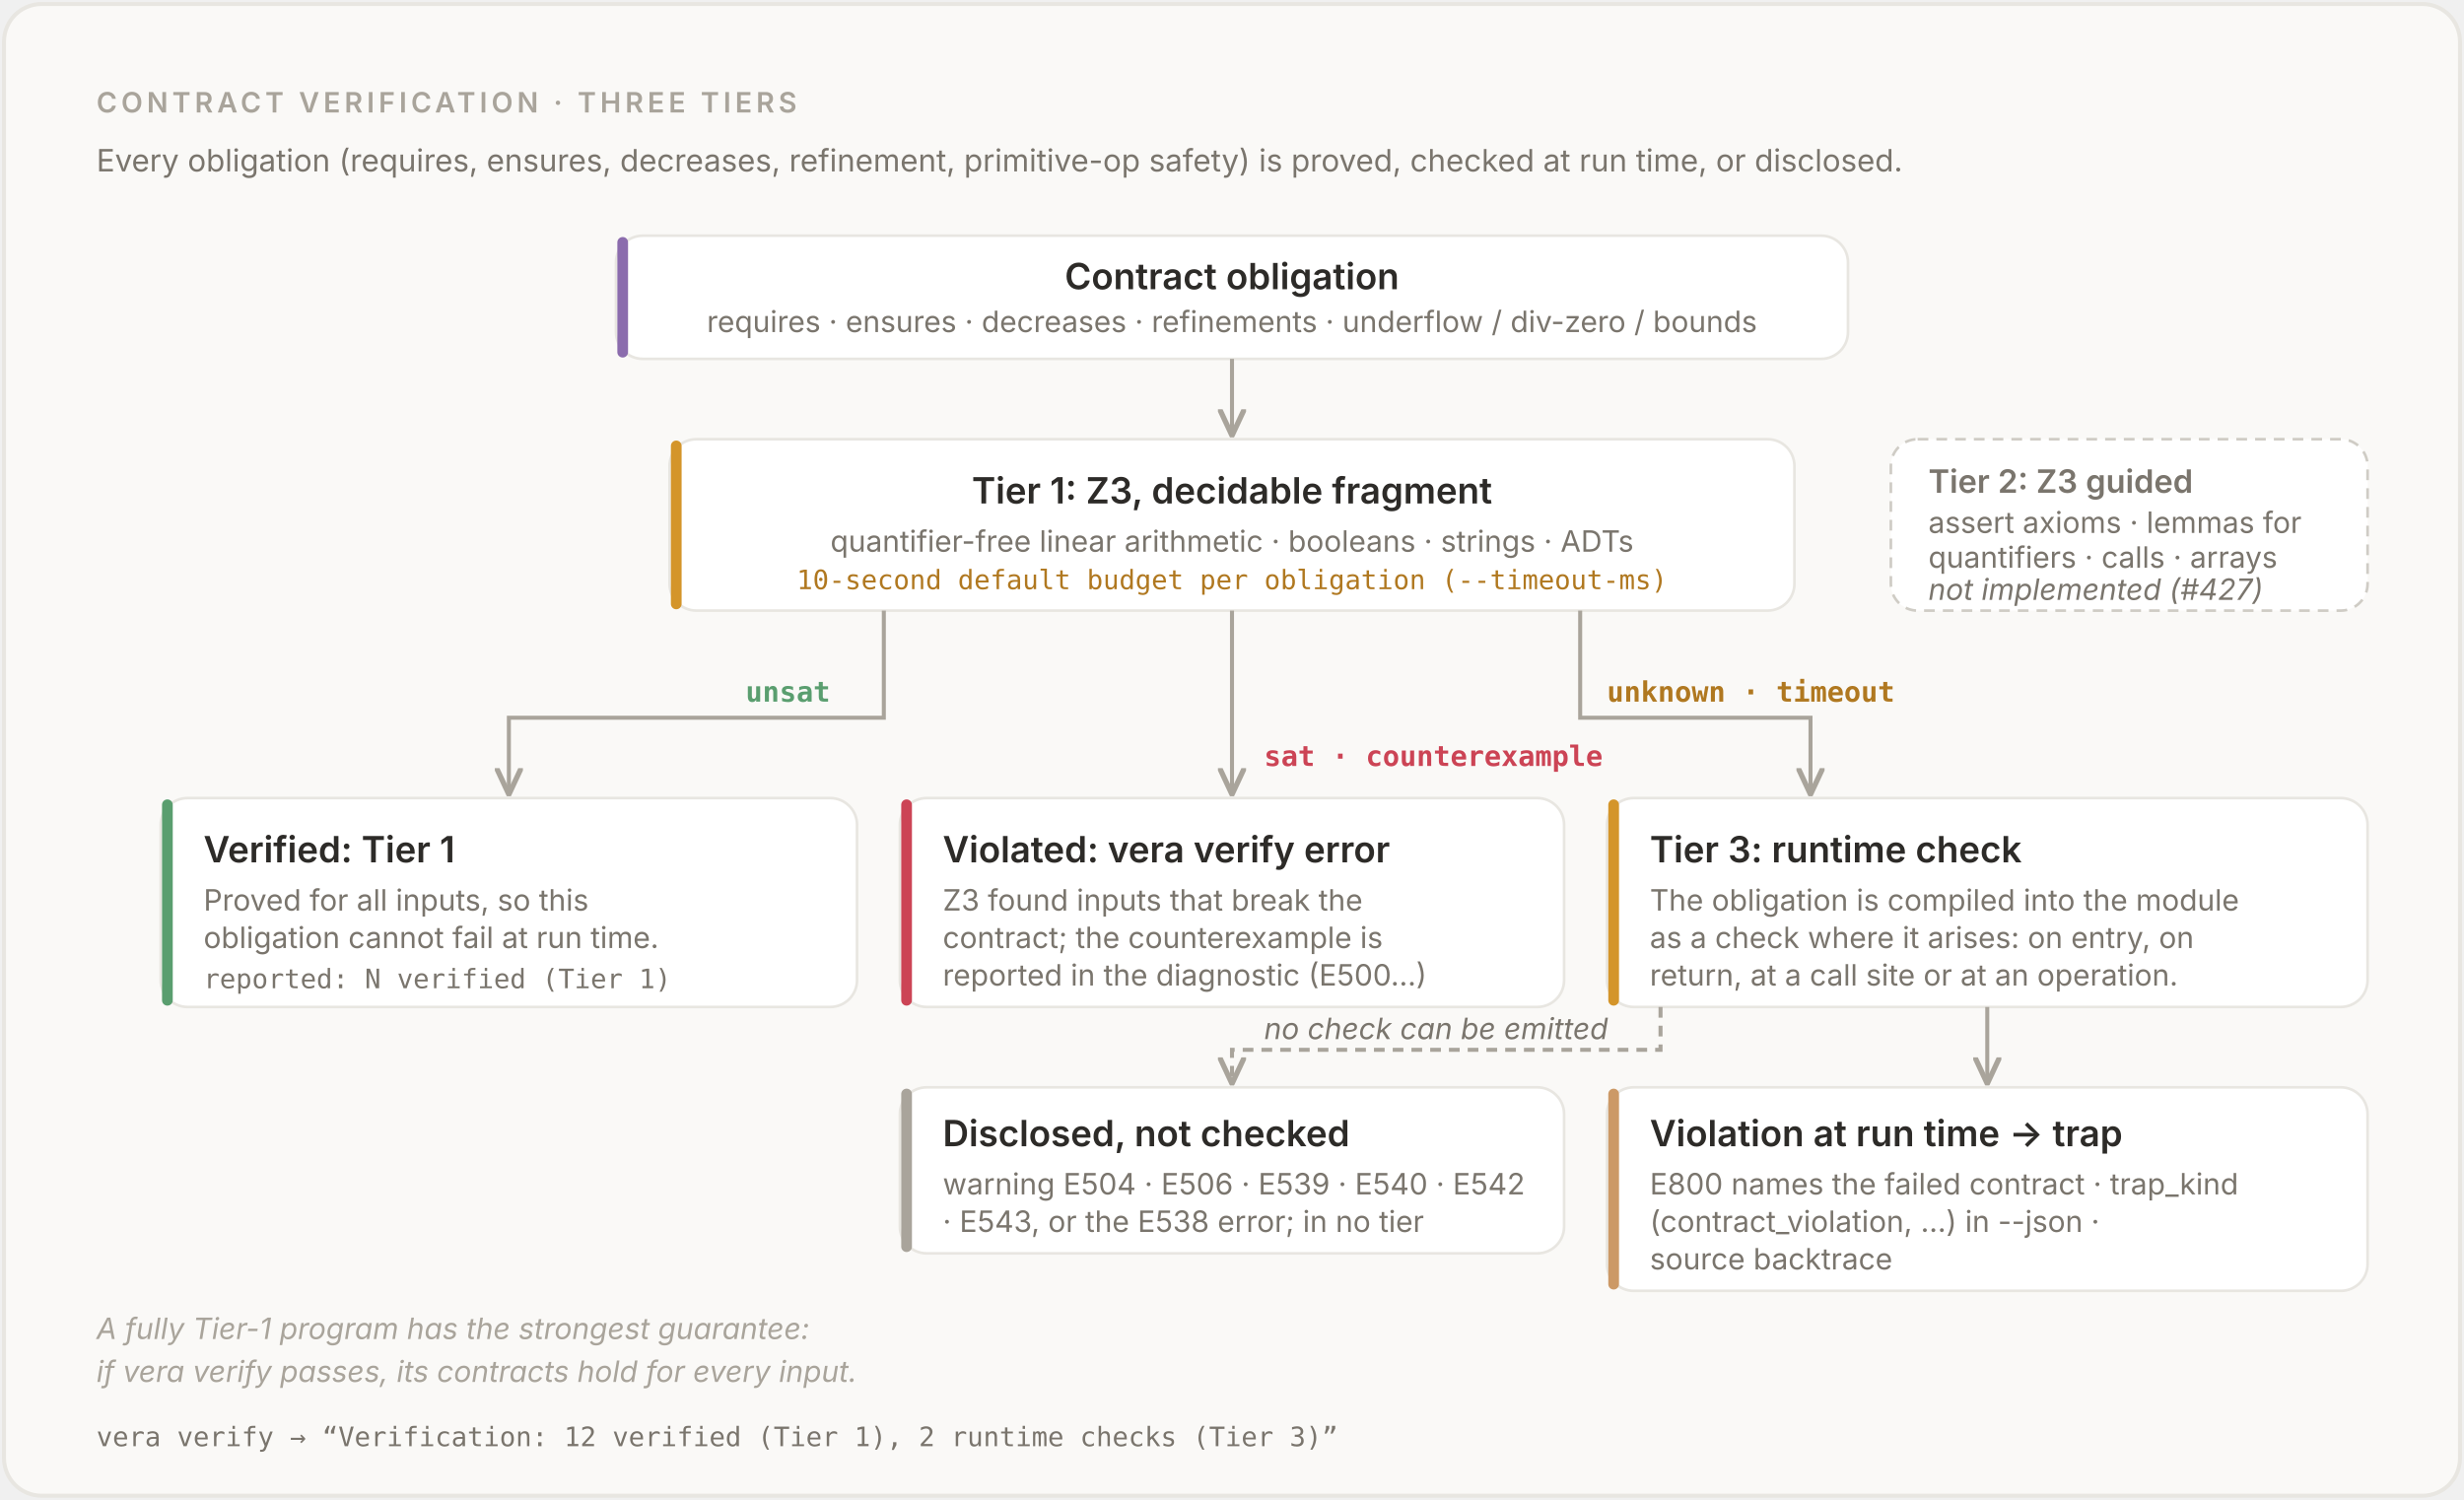
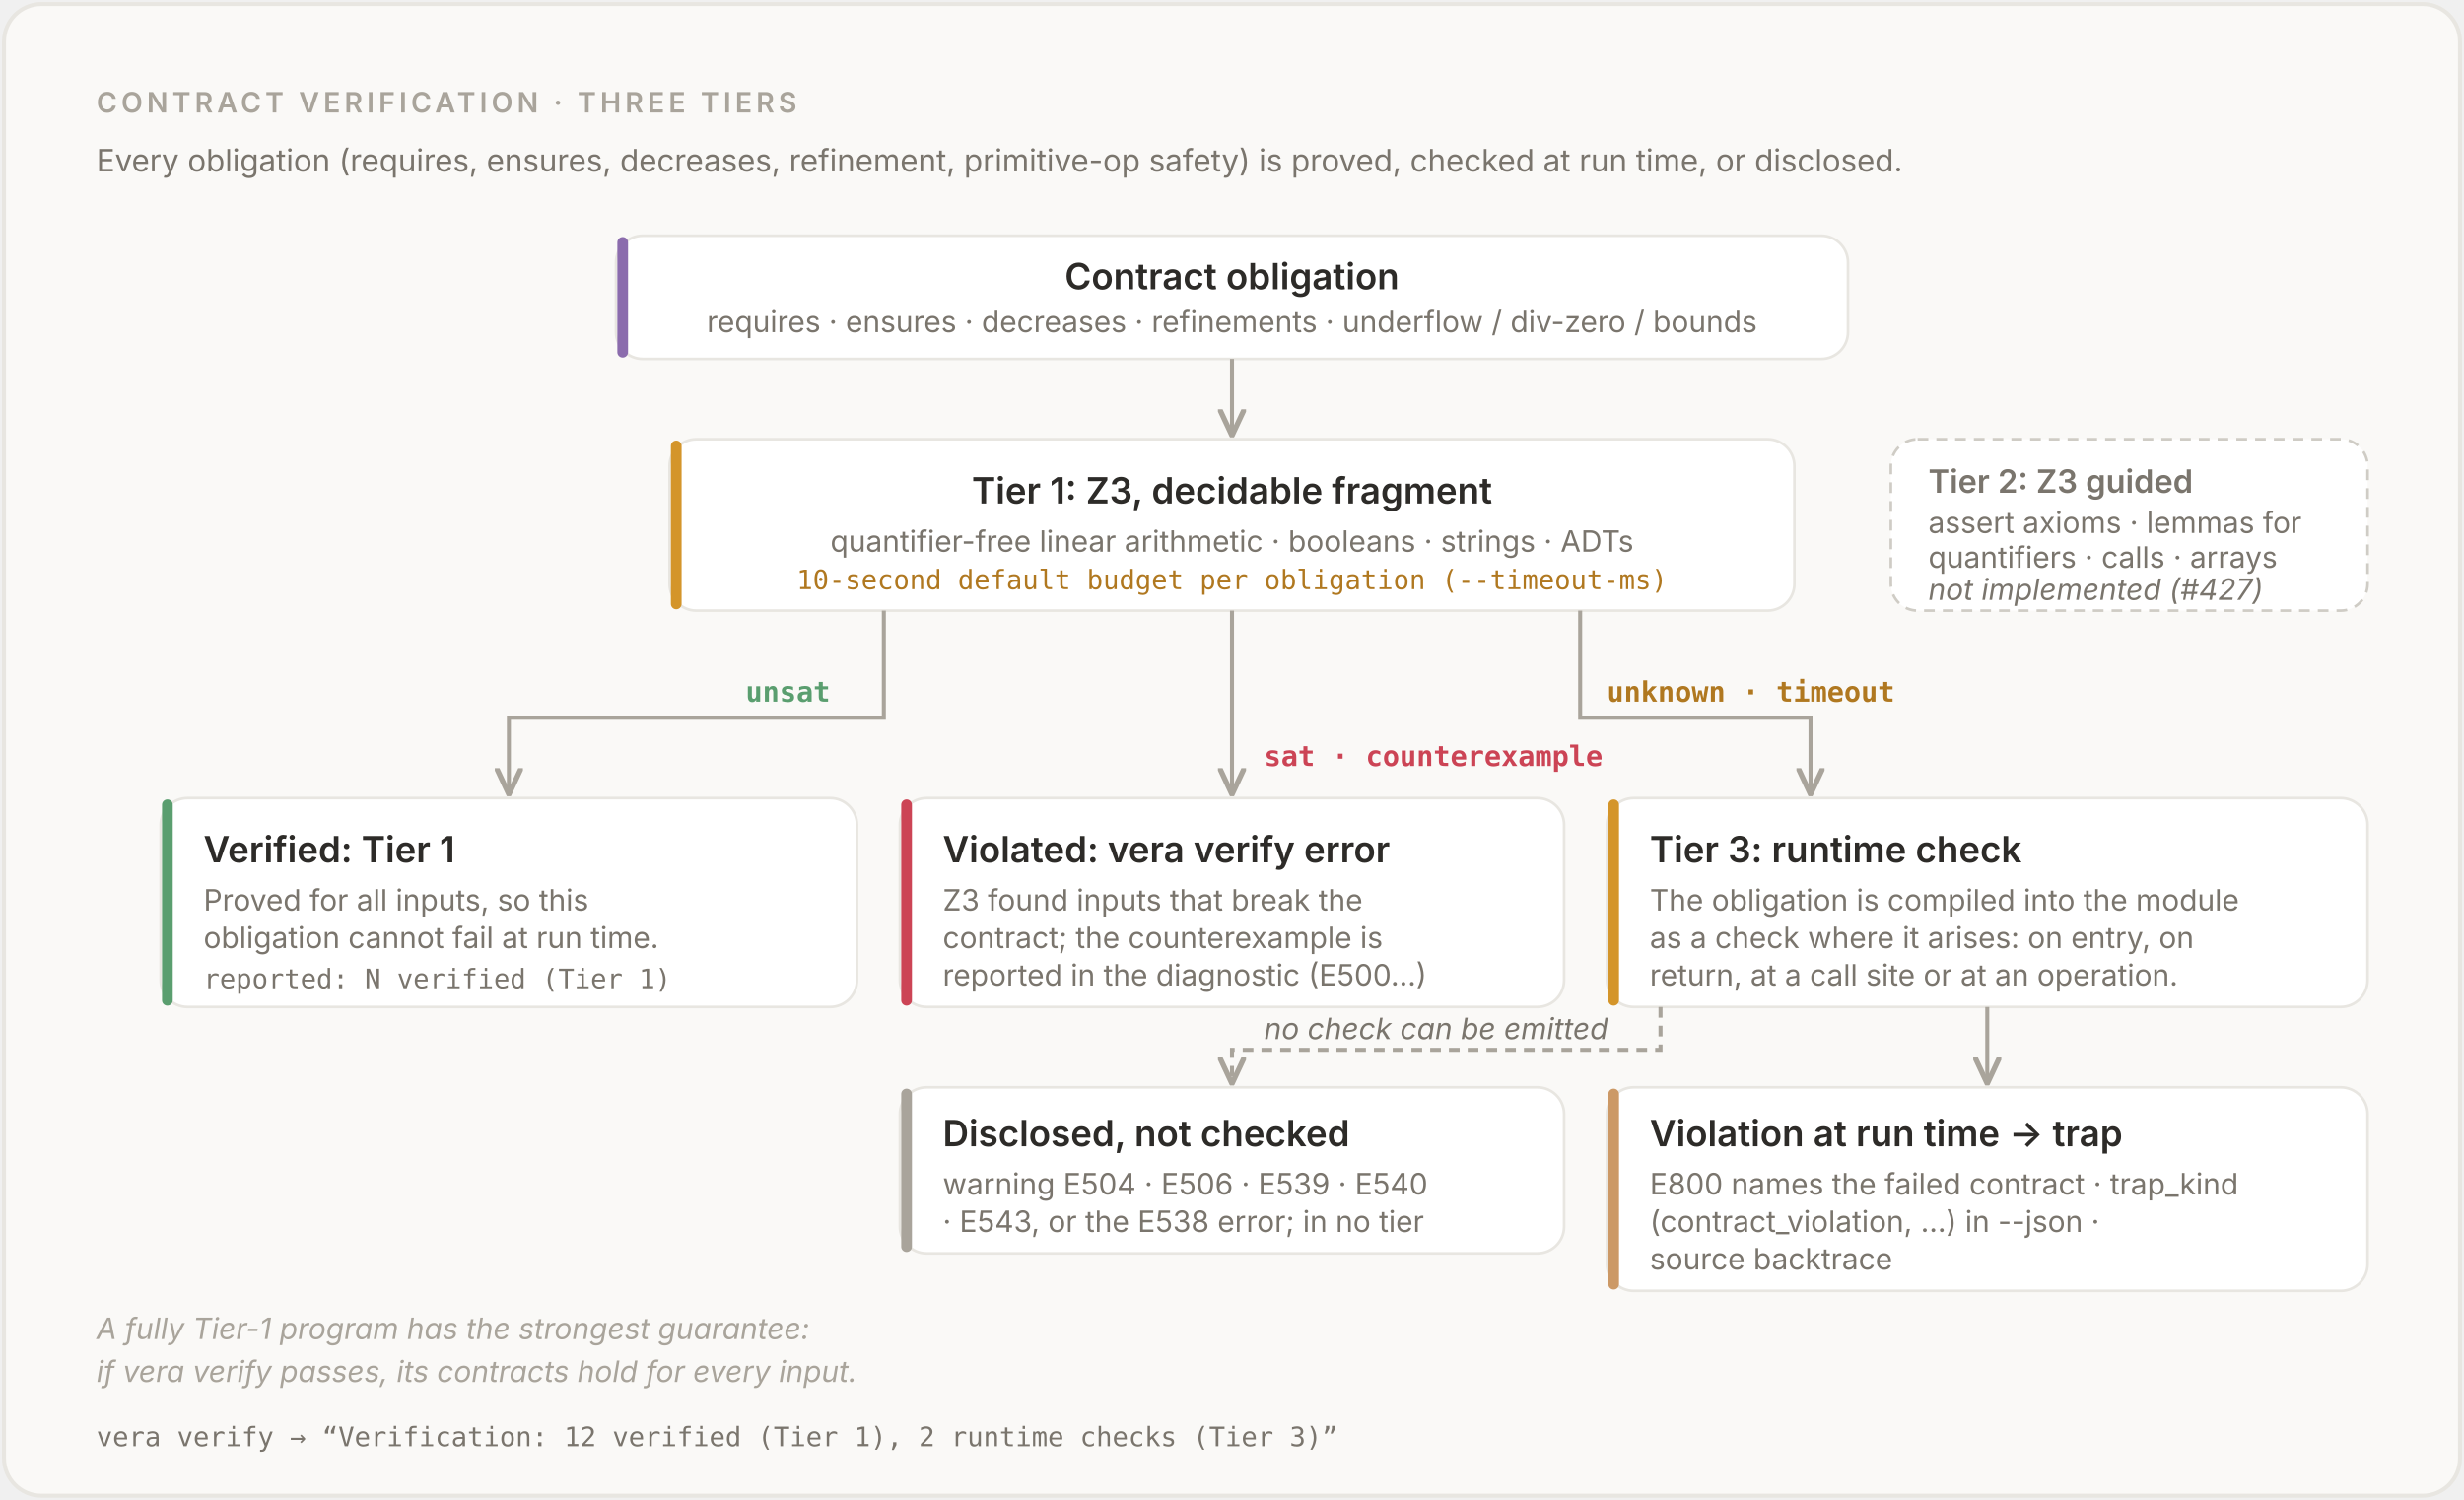
<svg xmlns="http://www.w3.org/2000/svg" width="920" height="560" viewBox="0 0 920 560" role="img" aria-labelledby="title">
  <defs>
    <marker id="arr" viewBox="0 0 8 8" refX="7" refY="4" markerWidth="7" markerHeight="7" orient="auto-start-reverse">
      <path d="M0,0.5 L7.5,4 L0,7.5" fill="none" stroke="#a9a49b" stroke-width="1.5" stroke-linecap="round" stroke-linejoin="round" />
    </marker>
    <style>
      .f  { font-family: -apple-system, BlinkMacSystemFont, 'Segoe UI', system-ui, sans-serif; }
      .m  { font-family: 'SF Mono', Menlo, Monaco, Consolas, monospace; }
      .micro { font-size: 10.5px; font-weight: 600; letter-spacing: 1.5px; fill: #a9a49b; }
      .sub { font-size: 11.5px; fill: #7a756d; }
      .card { fill: #ffffff; stroke: #e8e6e1; stroke-width: 1; }
      .title { font-size: 13.5px; font-weight: 600; fill: #2d2b28; }
      .desc { font-size: 11px; fill: #7a756d; }
      .edge { fill: none; stroke: #a9a49b; stroke-width: 1.5; }
      .lbl { font-size: 10.5px; font-weight: 600; }
      .footi { font-size: 11px; font-style: italic; fill: #a9a49b; }
    </style>
  </defs>
  <rect x="1.5" y="1.5" width="917" height="557" rx="14" fill="#faf9f7" stroke="#e8e6e1" stroke-width="1.5" />
  <text class="f micro" x="36" y="42">CONTRACT VERIFICATION · THREE TIERS</text>
  <text class="f sub" x="36" y="64">Every obligation (requires, ensures, decreases, refinement, primitive-op safety) is proved, checked at run time, or disclosed.</text>
  <g>
    <rect class="card" x="230" y="88" width="460" height="46" rx="10" />
    <rect x="230.5" y="88.5" width="4" height="45" rx="2" fill="#8b6cad" />
    <text class="f title" x="460" y="108" text-anchor="middle">Contract obligation</text>
    <text class="f desc" x="460" y="124" text-anchor="middle">requires · ensures · decreases · refinements · underflow / div-zero / bounds</text>
  </g>
  <line class="edge" x1="460" y1="134" x2="460" y2="162" marker-end="url(#arr)" />
  <g>
    <rect class="card" x="250" y="164" width="420" height="64" rx="10" />
    <rect x="250.5" y="164.5" width="4" height="63" rx="2" fill="#d4952a" />
    <text class="f title" x="460" y="188" text-anchor="middle">Tier 1: Z3, decidable fragment</text>
    <text class="f desc" x="460" y="206" text-anchor="middle">quantifier-free linear arithmetic · booleans · strings · ADTs</text>
    <text class="m" x="460" y="220" text-anchor="middle" font-size="10px" fill="#b07820">10-second default budget per obligation (--timeout-ms)</text>
  </g>
  <g>
    <rect x="706" y="164" width="178" height="64" rx="10" fill="#ffffff" stroke="#cfccc5" stroke-width="1" stroke-dasharray="4 3" />
    <text class="f" x="720" y="184" font-size="12px" font-weight="600" fill="#7a756d">Tier 2: Z3 guided</text>
    <text class="f desc" x="720" y="199">assert axioms · lemmas for</text>
    <text class="f desc" x="720" y="212">quantifiers · calls · arrays</text>
    <text class="f desc" x="720" y="224" font-style="italic" fill="#a9a49b">not implemented (#427)</text>
  </g>
  <polyline class="edge" points="330,228 330,268 190,268 190,296" marker-end="url(#arr)" />
  <text class="m lbl" x="310" y="262" text-anchor="end" fill="#5a9e6f">unsat</text>
  <line class="edge" x1="460" y1="228" x2="460" y2="296" marker-end="url(#arr)" />
  <text class="m lbl" x="472" y="286" fill="#c45">sat · counterexample</text>
  <polyline class="edge" points="590,228 590,268 676,268 676,296" marker-end="url(#arr)" />
  <text class="m lbl" x="600" y="262" fill="#b07820">unknown · timeout</text>
  <g>
    <rect class="card" x="60" y="298" width="260" height="78" rx="10" />
    <rect x="60.5" y="298.5" width="4" height="77" rx="2" fill="#5a9e6f" />
    <text class="f title" x="76" y="322" fill="#3d7a4d">Verified: Tier 1</text>
    <text class="f desc" x="76" y="340">Proved for all inputs, so this</text>
    <text class="f desc" x="76" y="354">obligation cannot fail at run time.</text>
    <text class="m" x="76" y="369" font-size="10px" fill="#7a756d">reported: N verified (Tier 1)</text>
  </g>
  <g>
    <rect class="card" x="336" y="298" width="248" height="78" rx="10" />
    <rect x="336.5" y="298.5" width="4" height="77" rx="2" fill="#c45" />
    <text class="f title" x="352" y="322" fill="#a83838">Violated: vera verify error</text>
    <text class="f desc" x="352" y="340">Z3 found inputs that break the</text>
    <text class="f desc" x="352" y="354">contract; the counterexample is</text>
    <text class="f desc" x="352" y="368">reported in the diagnostic (E500…)</text>
  </g>
  <g>
    <rect class="card" x="600" y="298" width="284" height="78" rx="10" />
    <rect x="600.5" y="298.5" width="4" height="77" rx="2" fill="#d4952a" />
    <text class="f title" x="616" y="322" fill="#b07820">Tier 3: runtime check</text>
    <text class="f desc" x="616" y="340">The obligation is compiled into the module</text>
    <text class="f desc" x="616" y="354">as a check where it arises: on entry, on</text>
    <text class="f desc" x="616" y="368">return, at a call site or at an operation.</text>
  </g>
  <line class="edge" x1="742" y1="376" x2="742" y2="404" marker-end="url(#arr)" />
  <g>
    <rect class="card" x="600" y="406" width="284" height="76" rx="10" />
    <rect x="600.5" y="406.5" width="4" height="75" rx="2" fill="#cc9966" />
    <text class="f title" x="616" y="428">Violation at run time → trap</text>
    <text class="f desc" x="616" y="446">E800 names the failed contract · trap_kind</text>
    <text class="f desc" x="616" y="460">(contract_violation, …) in --json ·</text>
    <text class="f desc" x="616" y="474">source backtrace</text>
  </g>
  <polyline class="edge" points="620,376 620,392 460,392 460,404" marker-end="url(#arr)" stroke-dasharray="4 3" />
  <text class="f desc" x="472" y="388" font-style="italic">no check can be emitted</text>
  <g>
    <rect class="card" x="336" y="406" width="248" height="62" rx="10" />
    <rect x="336.5" y="406.5" width="4" height="61" rx="2" fill="#a9a49b" />
    <text class="f title" x="352" y="428">Disclosed, not checked</text>
-     <text class="f desc" x="352" y="446">warning E504 · E506 · E539 · E540 · E542</text>
+     <text class="f desc" x="352" y="446">warning E504 · E506 · E539 · E540</text>
    <text class="f desc" x="352" y="460">· E543, or the E538 error; in no tier</text>
  </g>
  <text class="f footi" x="36" y="500">A fully Tier-1 program has the strongest guarantee:</text>
  <text class="f footi" x="36" y="516">if vera verify passes, its contracts hold for every input.</text>
  <text class="m" x="36" y="540" font-size="10px" fill="#7a756d">vera verify → “Verification: 12 verified (Tier 1), 2 runtime checks (Tier 3)”</text>
</svg>
